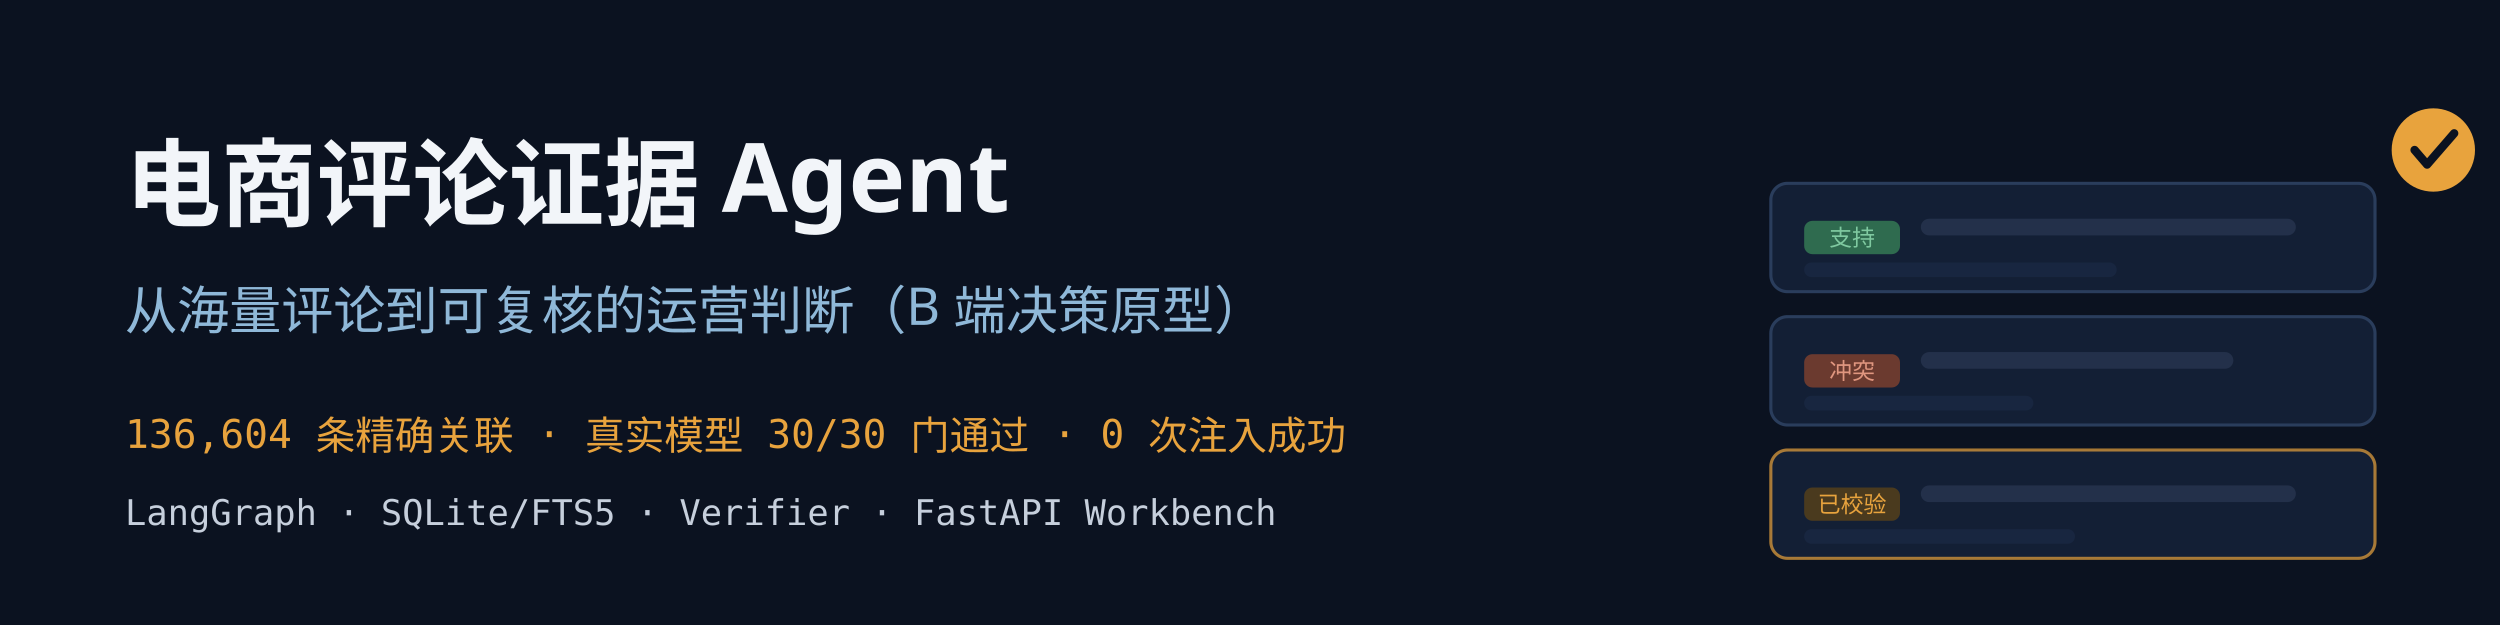
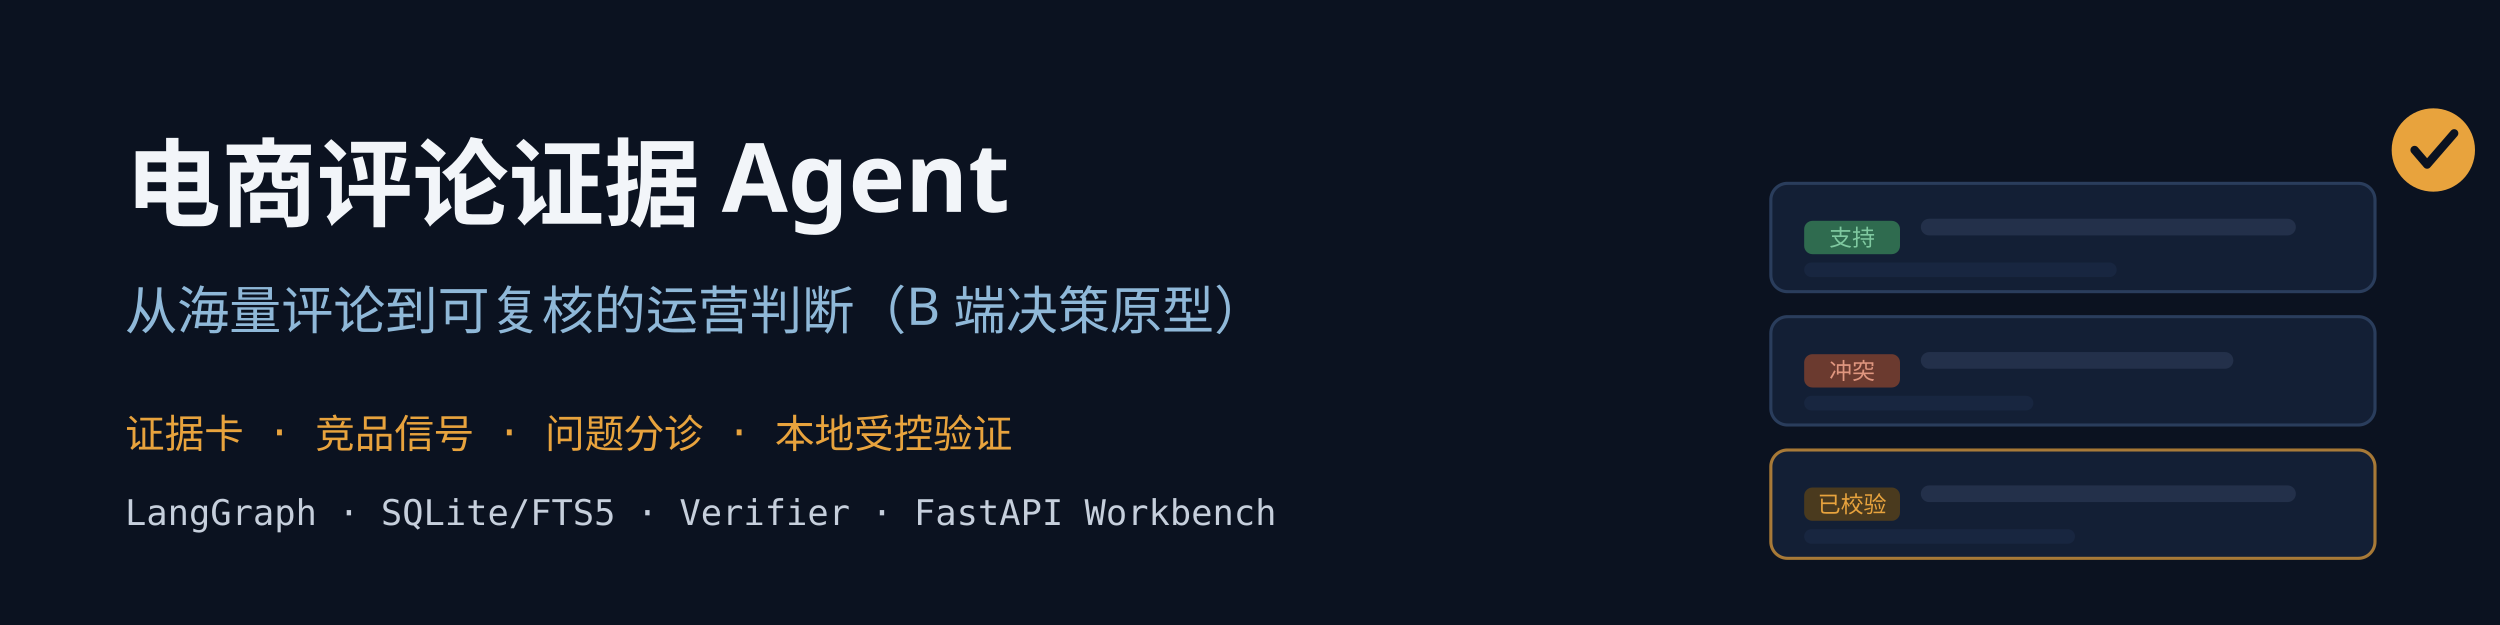
<svg xmlns="http://www.w3.org/2000/svg" width="1200" height="300" font-family="Segoe UI, Microsoft YaHei, PingFang SC, sans-serif">
  <rect width="1200" height="300" fill="#0B1220" />
  <g>
    <rect x="850" y="88" width="290" height="52" rx="8" fill="#131F35" stroke="#2A3D5C" stroke-width="1.5" />
    <rect x="866" y="106" width="46" height="16" rx="4" fill="#2F6B4F" />
    <text x="889" y="118" text-anchor="middle" fill="#7FC9A0" font-size="11" font-family="Cascadia Code, Consolas, monospace">支持</text>
    <rect x="922" y="105" width="180" height="8" rx="4" fill="#23304A" />
    <rect x="866" y="126" width="150" height="7" rx="3.5" fill="#182640" />
    <rect x="850" y="152" width="290" height="52" rx="8" fill="#131F35" stroke="#2A3D5C" stroke-width="1.5" />
    <rect x="866" y="170" width="46" height="16" rx="4" fill="#6B3A2F" />
    <text x="889" y="182" text-anchor="middle" fill="#E0967F" font-size="11" font-family="Cascadia Code, Consolas, monospace">冲突</text>
    <rect x="922" y="169" width="150" height="8" rx="4" fill="#23304A" />
    <rect x="866" y="190" width="110" height="7" rx="3.5" fill="#182640" />
    <rect x="850" y="216" width="290" height="52" rx="8" fill="#131F35" stroke="#E8A33D" stroke-opacity="0.7" stroke-width="1.5" />
    <rect x="866" y="234" width="46" height="16" rx="4" fill="#4A3A1E" />
    <text x="889" y="246" text-anchor="middle" fill="#E8A33D" font-size="11" font-family="Cascadia Code, Consolas, monospace">已校验</text>
    <rect x="922" y="233" width="180" height="8" rx="4" fill="#23304A" />
    <rect x="866" y="254" width="130" height="7" rx="3.5" fill="#182640" />
    <circle cx="1168" cy="72" r="20" fill="#E8A33D" />
    <path d="M 1159 72 L 1165 79 L 1178 64" stroke="#0B1220" stroke-width="4" fill="none" stroke-linecap="round" stroke-linejoin="round" />
  </g>
  <text x="60" y="105" fill="#F2F5F9" font-size="46" font-weight="bold">电商评论证据 Agent</text>
  <text x="60" y="158" fill="#8FB8D8" font-size="25">从海量评论到可复核的运营判断（B 端决策原型）</text>
-   <text x="60" y="215" fill="#E8A33D" font-size="19" font-family="Cascadia Code, Consolas, monospace">136,604 条精确关联 · 真实模型 30/30 门通过 · 0 次注入成功</text>
+   <text x="60" y="215" fill="#E8A33D" font-size="19" font-family="Cascadia Code, Consolas, monospace">证据卡 · 竞品信号 · 问题分诊 · 本地受控验证</text>
  <text x="60" y="252" fill="#C6CFDC" font-size="17" font-family="Cascadia Code, Consolas, monospace">LangGraph · SQLite/FTS5 · Verifier · FastAPI Workbench</text>
</svg>
